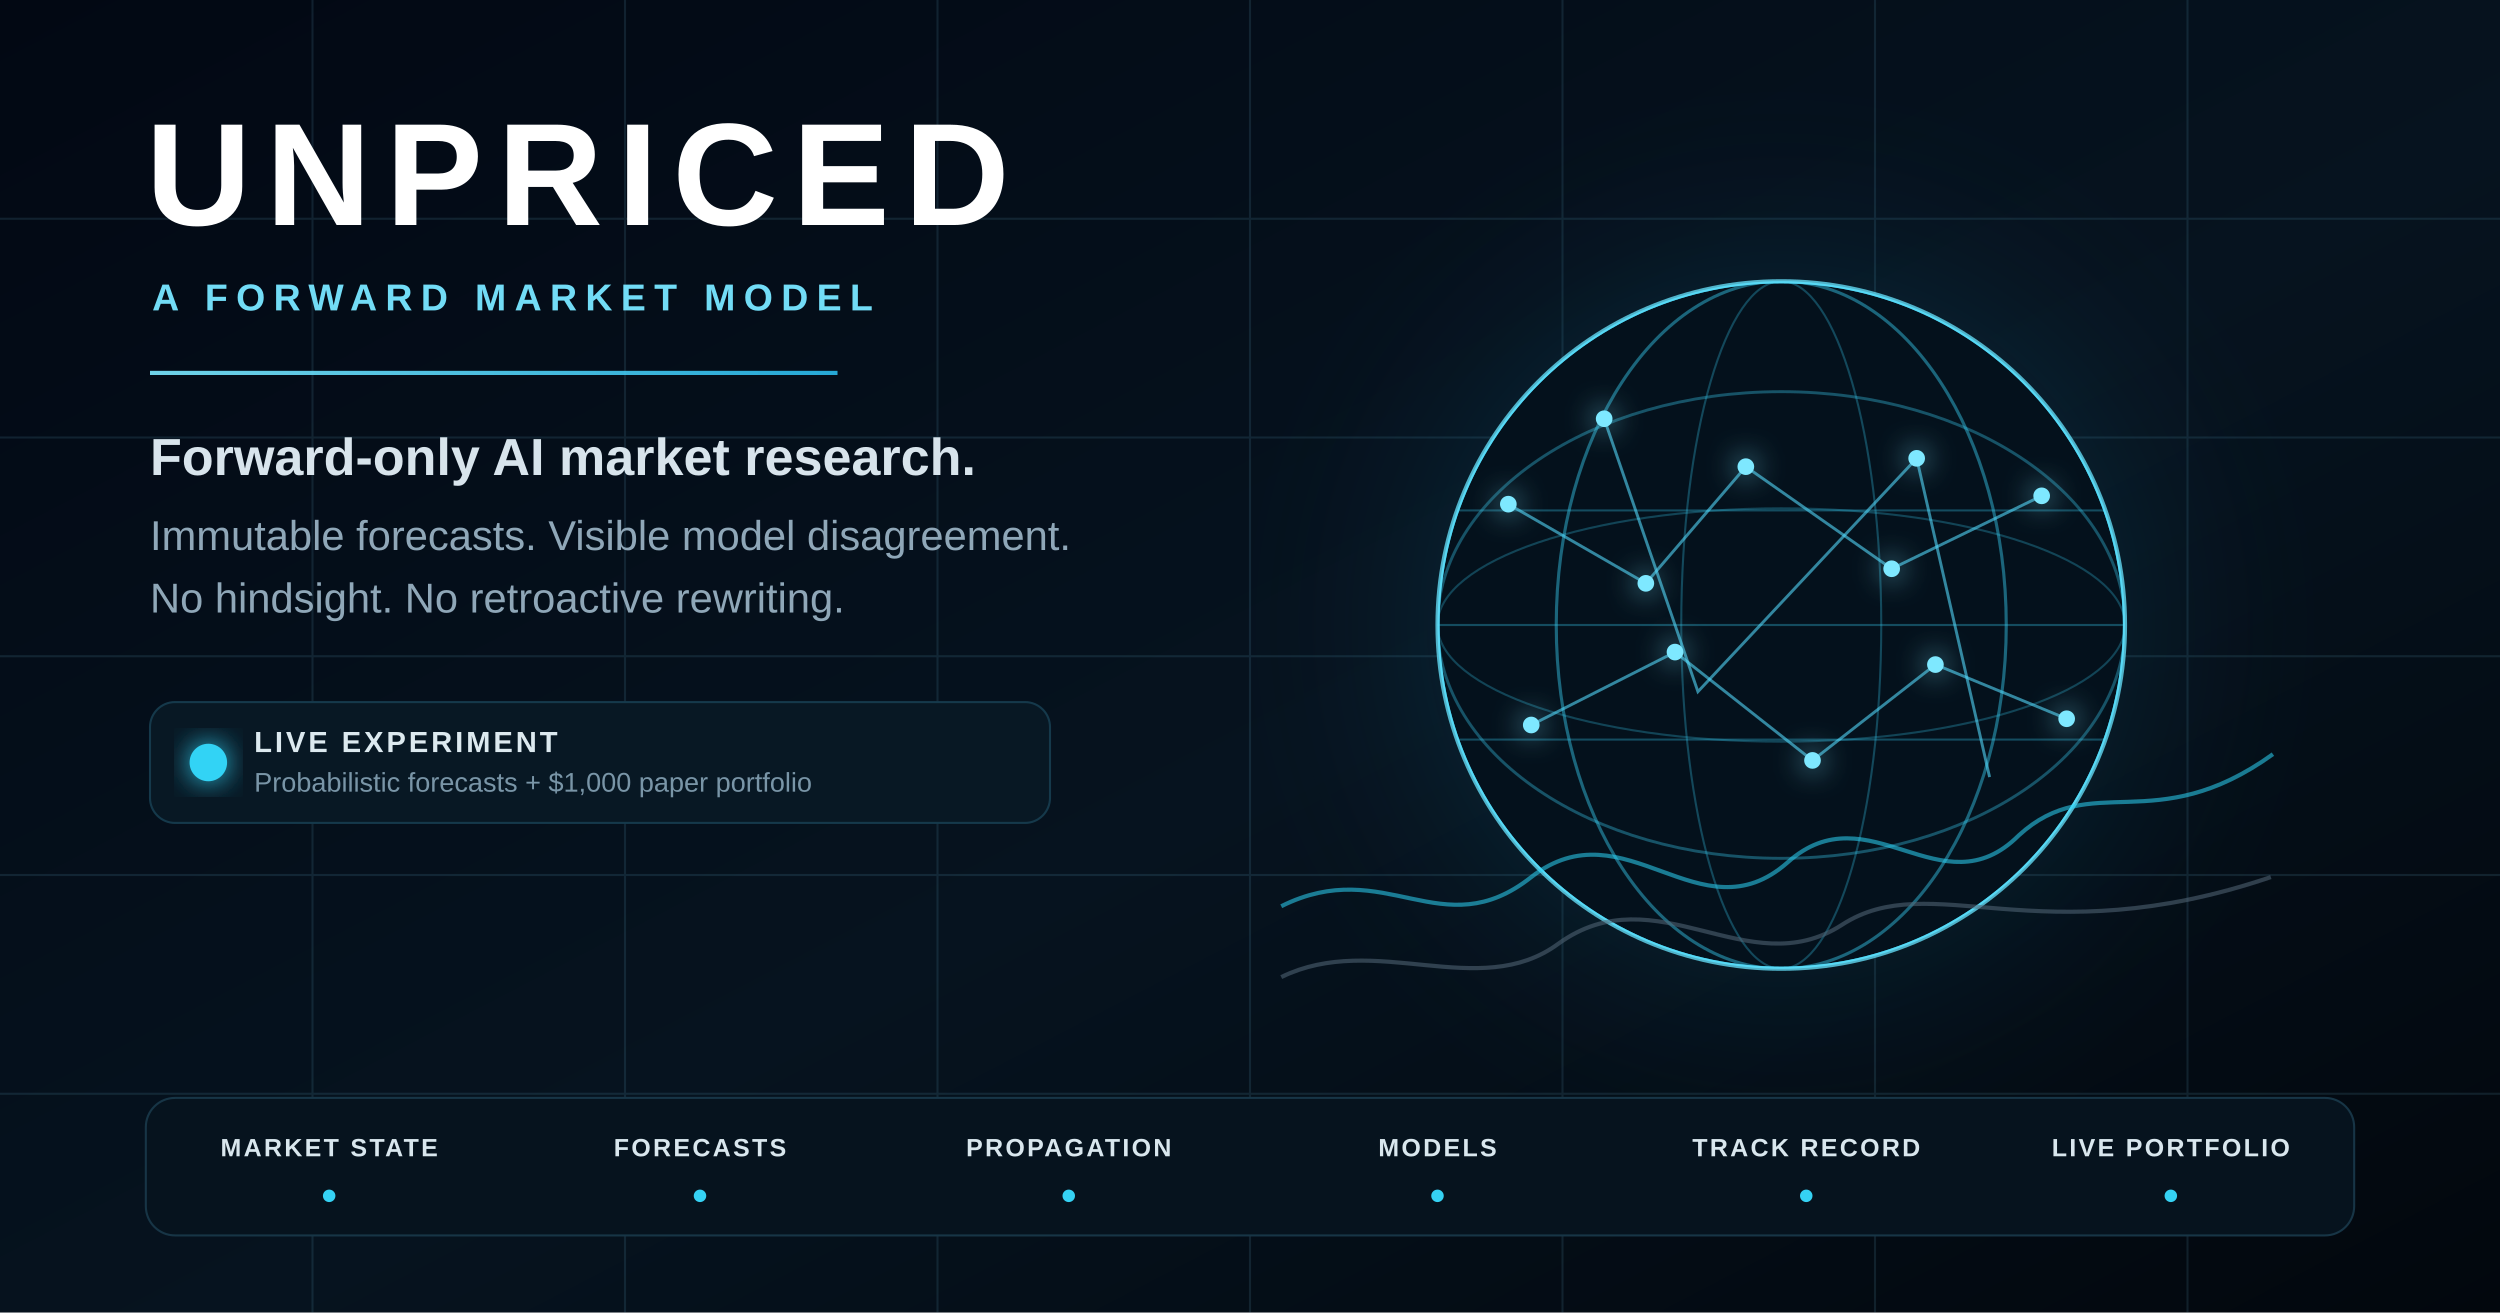
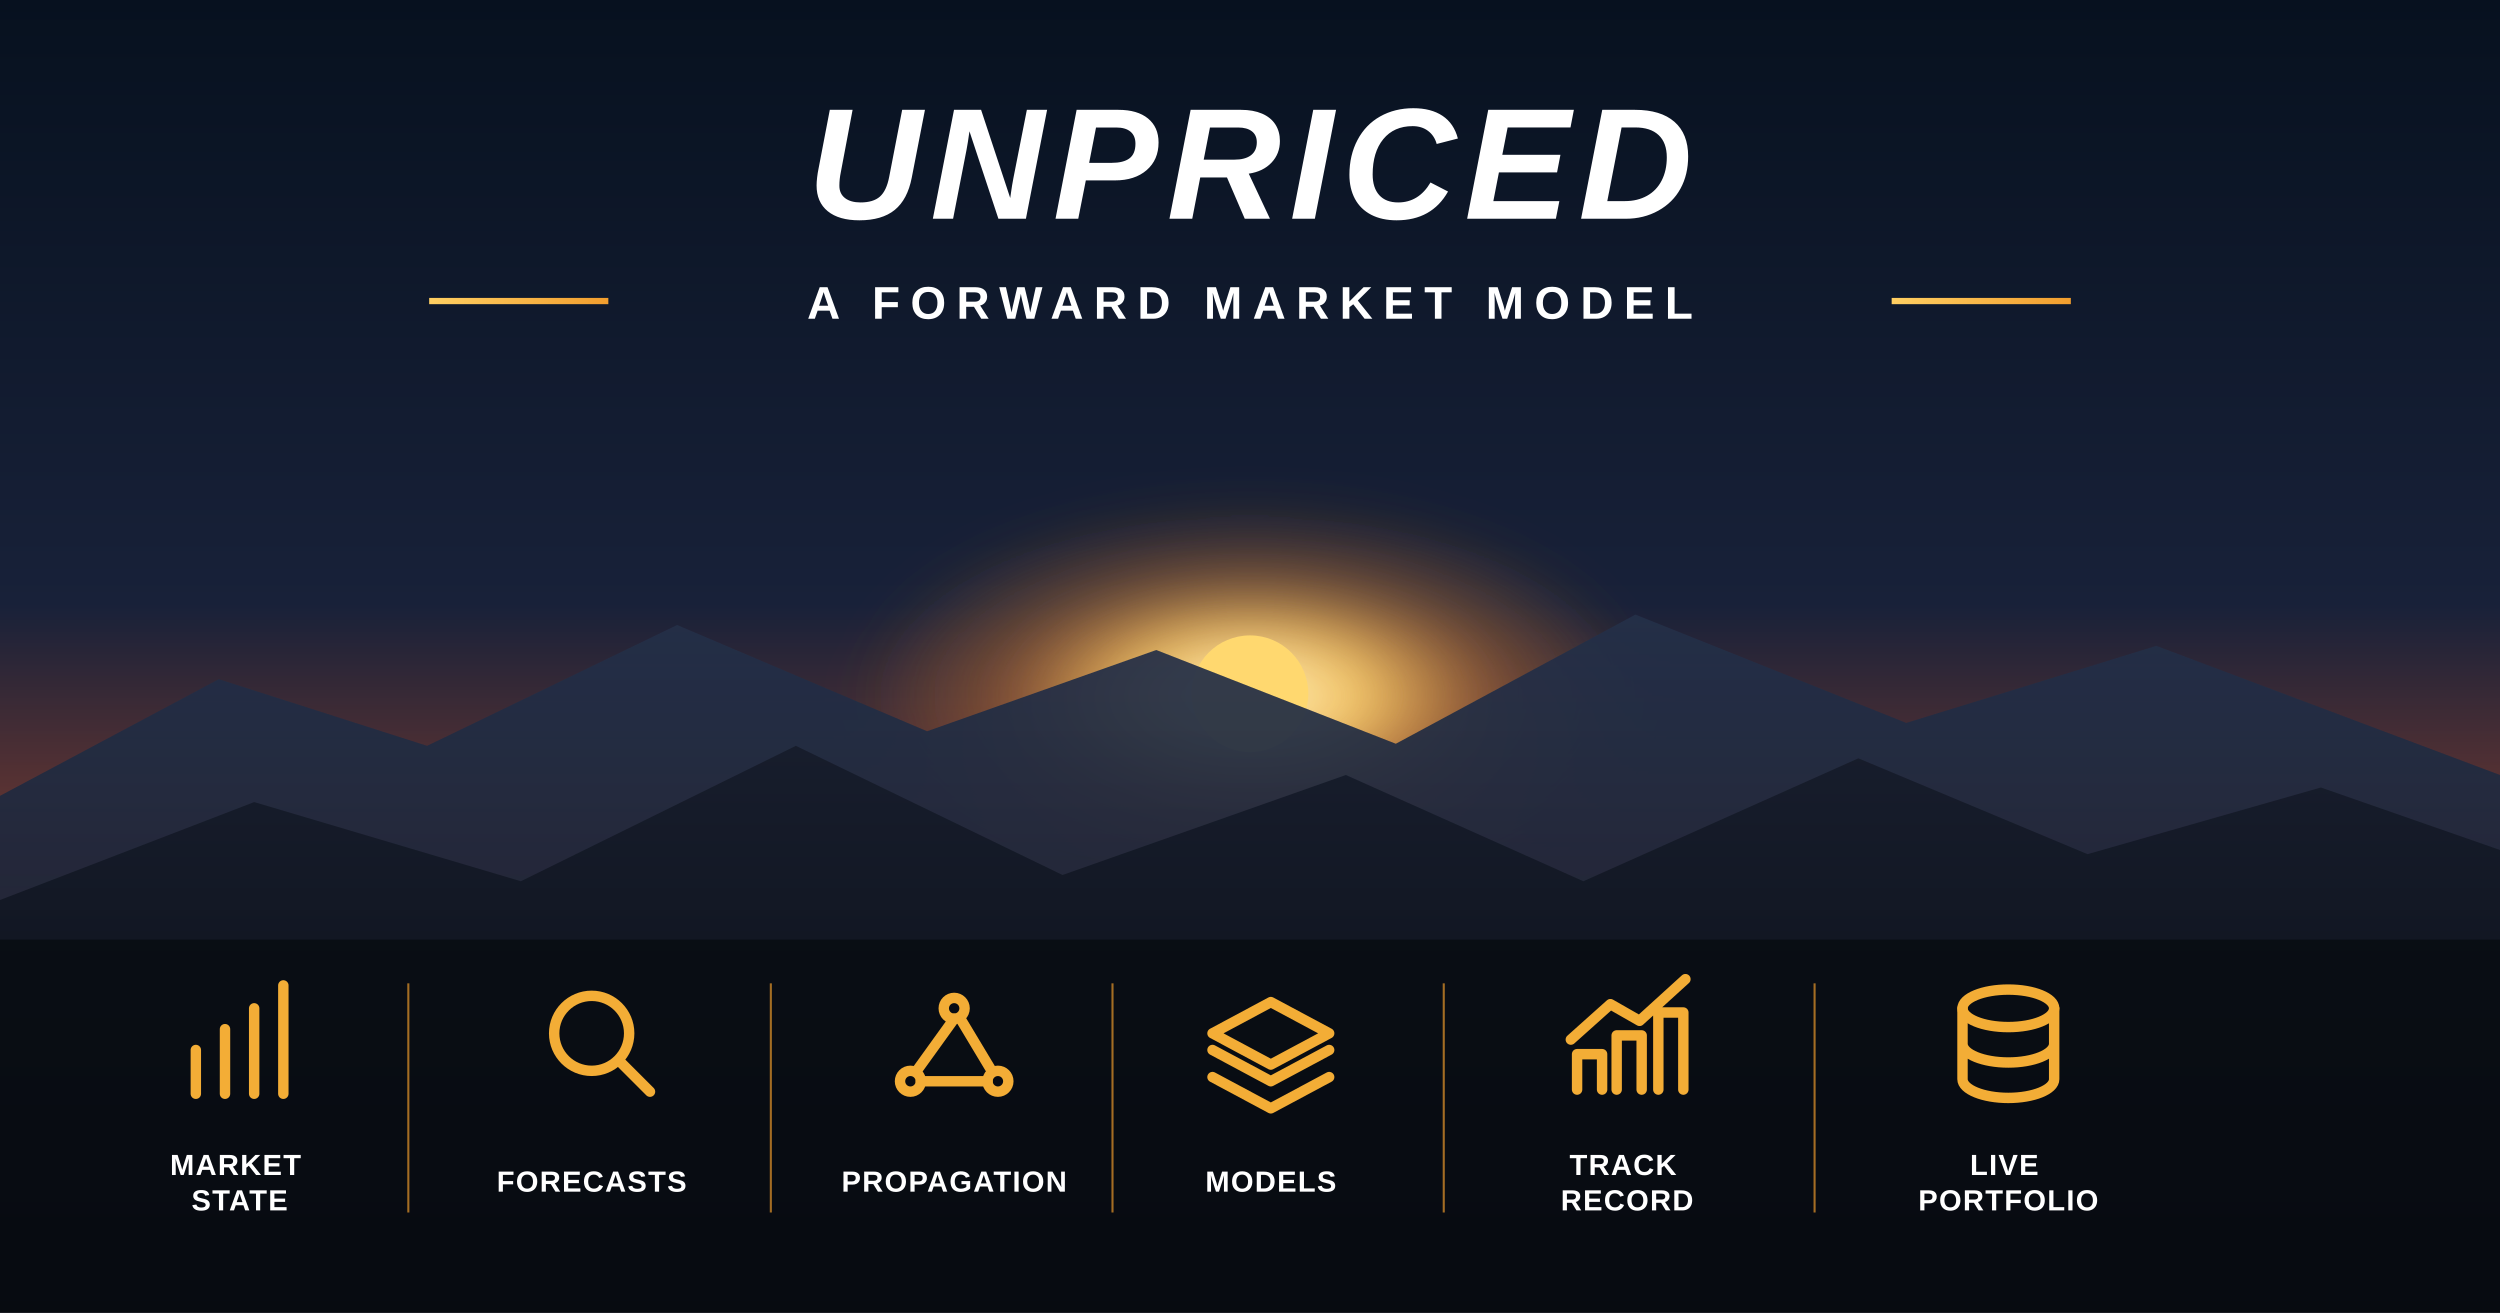
<svg xmlns="http://www.w3.org/2000/svg" width="1200" height="630" viewBox="0 0 1200 630">
  <defs>
-     <linearGradient id="bg" x1="0" y1="0" x2="1" y2="1">
-       <stop offset="0" stop-color="#020813" />
-       <stop offset="0.55" stop-color="#06131f" />
-       <stop offset="1" stop-color="#02070d" />
+     <linearGradient id="sky" x1="0" y1="0" x2="0" y2="1">
+       <stop offset="0" stop-color="#07111f" />
+       <stop offset="0.46" stop-color="#182139" />
+       <stop offset="0.68" stop-color="#7b3b2f" />
+       <stop offset="0.82" stop-color="#d36a32" />
+       <stop offset="1" stop-color="#120d13" />
    </linearGradient>
-     <radialGradient id="glow" cx="50%" cy="50%" r="50%">
-       <stop offset="0" stop-color="#25d9ff" stop-opacity="0.28" />
-       <stop offset="0.55" stop-color="#1597c4" stop-opacity="0.10" />
-       <stop offset="1" stop-color="#0b1b2a" stop-opacity="0" />
+     <radialGradient id="sun" cx="50%" cy="50%" r="50%">
+       <stop offset="0" stop-color="#fff6cf" stop-opacity="1" />
+       <stop offset="0.28" stop-color="#ffd06a" stop-opacity="0.95" />
+       <stop offset="0.64" stop-color="#f28a31" stop-opacity="0.35" />
+       <stop offset="1" stop-color="#f28a31" stop-opacity="0" />
    </radialGradient>
-     <linearGradient id="cyan" x1="0" y1="0" x2="1" y2="0">
-       <stop offset="0" stop-color="#7be8ff" />
-       <stop offset="1" stop-color="#2ab9ea" />
+     <linearGradient id="mount1" x1="0" y1="0" x2="0" y2="1">
+       <stop offset="0" stop-color="#243049" />
+       <stop offset="1" stop-color="#101522" />
    </linearGradient>
-     <filter id="softGlow" x="-40%" y="-40%" width="180%" height="180%">
-       <feGaussianBlur stdDeviation="7" result="blur" />
-       <feMerge>
-         <feMergeNode in="blur" />
-         <feMergeNode in="SourceGraphic" />
-       </feMerge>
+     <linearGradient id="mount2" x1="0" y1="0" x2="0" y2="1">
+       <stop offset="0" stop-color="#171d2c" />
+       <stop offset="1" stop-color="#080b12" />
+     </linearGradient>
+     <linearGradient id="gold" x1="0" y1="0" x2="1" y2="0">
+       <stop offset="0" stop-color="#ffcf62" />
+       <stop offset="1" stop-color="#f29e2e" />
+     </linearGradient>
+     <filter id="soft" x="-60%" y="-60%" width="220%" height="220%">
+       <feGaussianBlur stdDeviation="12" />
    </filter>
-     <clipPath id="globeClip">
-       <circle cx="855" cy="300" r="165" />
-     </clipPath>
  </defs>
-   <rect width="1200" height="630" fill="url(#bg)" />
-   <g opacity="0.11" stroke="#7bdfff" stroke-width="1">
-     <path d="M0 105H1200M0 210H1200M0 315H1200M0 420H1200M0 525H1200" />
-     <path d="M150 0V630M300 0V630M450 0V630M600 0V630M750 0V630M900 0V630M1050 0V630" />
+   <rect width="1200" height="630" fill="url(#sky)" />
+   <ellipse cx="600" cy="334" rx="190" ry="92" fill="url(#sun)" filter="url(#soft)" />
+   <circle cx="600" cy="333" r="28" fill="#ffd86f" />
+   <path d="M0 382 L105 326 L205 358 L325 300 L445 351 L555 312 L670 357 L785 295 L915 347 L1035 310 L1200 372 L1200 630 L0 630 Z" fill="url(#mount1)" opacity="0.92" />
+   <path d="M0 432 L122 385 L250 423 L382 358 L510 420 L646 372 L760 423 L892 364 L1002 410 L1114 378 L1200 408 L1200 630 L0 630 Z" fill="url(#mount2)" />
+   <rect y="451" width="1200" height="179" fill="#070a10" opacity="0.76" />
+   <g font-family="Arial, Helvetica, sans-serif" text-anchor="middle">
+     <text x="600" y="105" fill="#ffffff" font-size="76" font-style="italic" font-weight="800" letter-spacing="4">UNPRICED</text>
+     <rect x="206" y="143" width="86" height="3" fill="url(#gold)" />
+     <rect x="908" y="143" width="86" height="3" fill="url(#gold)" />
+     <text x="600" y="153" fill="#ffffff" font-size="22" font-weight="700" letter-spacing="5">A FORWARD MARKET MODEL</text>
  </g>
-   <circle cx="855" cy="300" r="265" fill="url(#glow)" />
-   <g font-family="Arial, Helvetica, sans-serif">
-     <text x="70" y="108" fill="#ffffff" font-size="70" font-weight="800" letter-spacing="7">UNPRICED</text>
-     <text x="73" y="149" fill="#72dcf6" font-size="18" font-weight="700" letter-spacing="4">A FORWARD MARKET MODEL</text>
-     <rect x="72" y="178" width="330" height="2" fill="url(#cyan)" opacity="0.9" />
-     <text x="72" y="228" fill="#d8e4ec" font-size="25" font-weight="600">Forward-only AI market research.</text>
-     <text x="72" y="264" fill="#8fa7b8" font-size="20">Immutable forecasts. Visible model disagreement.</text>
-     <text x="72" y="294" fill="#8fa7b8" font-size="20">No hindsight. No retroactive rewriting.</text>
-     <g transform="translate(72 337)">
-       <rect width="432" height="58" rx="12" fill="#081824" stroke="#15394b" />
-       <circle cx="28" cy="29" r="9" fill="#32d3f5" filter="url(#softGlow)" />
-       <text x="50" y="24" fill="#dce9ef" font-size="14" font-weight="700" letter-spacing="1.4">LIVE EXPERIMENT</text>
-       <text x="50" y="43" fill="#7995a7" font-size="13">Probabilistic forecasts + $1,000 paper portfolio</text>
+   <g transform="translate(70 470)" font-family="Arial, Helvetica, sans-serif" text-anchor="middle">
+     <g stroke="#f3ad36" fill="none" stroke-width="5" stroke-linecap="round" stroke-linejoin="round">
+       <path d="M24 55V34M38 55V24M52 55V14M66 55V3" />
+       <circle cx="214" cy="26" r="18" />
+       <path d="M228 40l14 14" />
+       <circle cx="388" cy="14" r="5" />
+       <circle cx="367" cy="49" r="5" />
+       <circle cx="409" cy="49" r="5" />
+       <path d="M388 19L370 44M391 19L406 44M372 49h32" />
+       <path d="M540 11l28 15-28 15-28-15zM512 34l28 15 28-15M512 47l28 15 28-15" />
+       <path d="M687 53V36h12v17M706 53V27h12v26M726 53V16h12v37M684 29l19-17 14 8 22-20" />
+       <ellipse cx="894" cy="14" rx="22" ry="9" />
+       <path d="M872 14v34c0 5 10 9 22 9s22-4 22-9V14M872 31c0 5 10 9 22 9s22-4 22-9" />
    </g>
-   </g>
-   <g clip-path="url(#globeClip)">
-     <circle cx="855" cy="300" r="165" fill="#04111c" stroke="#2ac7ee" stroke-width="2" />
-     <ellipse cx="855" cy="300" rx="108" ry="165" fill="none" stroke="#38c9ec" stroke-opacity="0.46" stroke-width="1.5" />
-     <ellipse cx="855" cy="300" rx="48" ry="165" fill="none" stroke="#38c9ec" stroke-opacity="0.30" stroke-width="1" />
-     <ellipse cx="855" cy="300" rx="165" ry="112" fill="none" stroke="#38c9ec" stroke-opacity="0.36" stroke-width="1.4" />
-     <ellipse cx="855" cy="300" rx="165" ry="56" fill="none" stroke="#38c9ec" stroke-opacity="0.28" stroke-width="1" />
-     <path d="M690 300H1020M700 245H1010M700 355H1010" stroke="#36c9ee" stroke-opacity="0.32" />
-     <g stroke="#55ddff" stroke-opacity="0.58" fill="none" stroke-width="1.4">
-       <path d="M724 242L790 280L838 224L908 273L980 238" />
-       <path d="M735 348L804 313L870 365L929 319L992 345" />
-       <path d="M770 201L815 332L920 220L955 373" />
+     <g fill="#ffffff" font-size="14" font-weight="700" letter-spacing="0.6">
+       <text x="45" y="94">
+         <tspan x="45">MARKET</tspan>
+         <tspan x="45" dy="17">STATE</tspan>
+       </text>
+       <text x="214" y="102">FORECASTS</text>
+       <text x="388" y="102">PROPAGATION</text>
+       <text x="540" y="102">MODELS</text>
+       <text x="711" y="94">
+         <tspan x="711">TRACK</tspan>
+         <tspan x="711" dy="17">RECORD</tspan>
+       </text>
+       <text x="894" y="94">
+         <tspan x="894">LIVE</tspan>
+         <tspan x="894" dy="17">PORTFOLIO</tspan>
+       </text>
    </g>
-     <g fill="#7ee8ff" filter="url(#softGlow)">
-       <circle cx="724" cy="242" r="4" />
-       <circle cx="790" cy="280" r="4" />
-       <circle cx="838" cy="224" r="4" />
-       <circle cx="908" cy="273" r="4" />
-       <circle cx="980" cy="238" r="4" />
-       <circle cx="735" cy="348" r="4" />
-       <circle cx="804" cy="313" r="4" />
-       <circle cx="870" cy="365" r="4" />
-       <circle cx="929" cy="319" r="4" />
-       <circle cx="992" cy="345" r="4" />
-       <circle cx="770" cy="201" r="4" />
-       <circle cx="920" cy="220" r="4" />
-     </g>
-   </g>
-   <circle cx="855" cy="300" r="165" fill="none" stroke="#64ddf7" stroke-opacity="0.78" stroke-width="2" />
-   <g opacity="0.55" fill="none" stroke-width="2">
-     <path d="M615 435C665 410 692 455 735 421C780 386 816 451 858 414C897 379 932 438 969 401C1004 369 1034 403 1091 362" stroke="#2bd3f6" />
-     <path d="M615 469C660 447 710 481 748 453C795 419 839 473 884 444C927 416 978 459 1090 421" stroke="#536779" />
-   </g>
-   <g font-family="Arial, Helvetica, sans-serif" transform="translate(70 527)">
-     <rect width="1060" height="66" rx="14" fill="#06131e" stroke="#173546" />
-     <g fill="#d9e7ee" font-size="12" font-weight="700" letter-spacing="1.1" text-anchor="middle">
-       <text x="88" y="28">MARKET STATE</text>
-       <text x="266" y="28">FORECASTS</text>
-       <text x="443" y="28">PROPAGATION</text>
-       <text x="620" y="28">MODELS</text>
-       <text x="797" y="28">TRACK RECORD</text>
-       <text x="972" y="28">LIVE PORTFOLIO</text>
-     </g>
-     <g fill="#35d2f4">
-       <circle cx="88" cy="47" r="3" />
-       <circle cx="266" cy="47" r="3" />
-       <circle cx="443" cy="47" r="3" />
-       <circle cx="620" cy="47" r="3" />
-       <circle cx="797" cy="47" r="3" />
-       <circle cx="972" cy="47" r="3" />
+     <g stroke="#a46d23" stroke-width="1">
+       <path d="M126 2V112M300 2V112M464 2V112M623 2V112M801 2V112" />
    </g>
  </g>
</svg>
